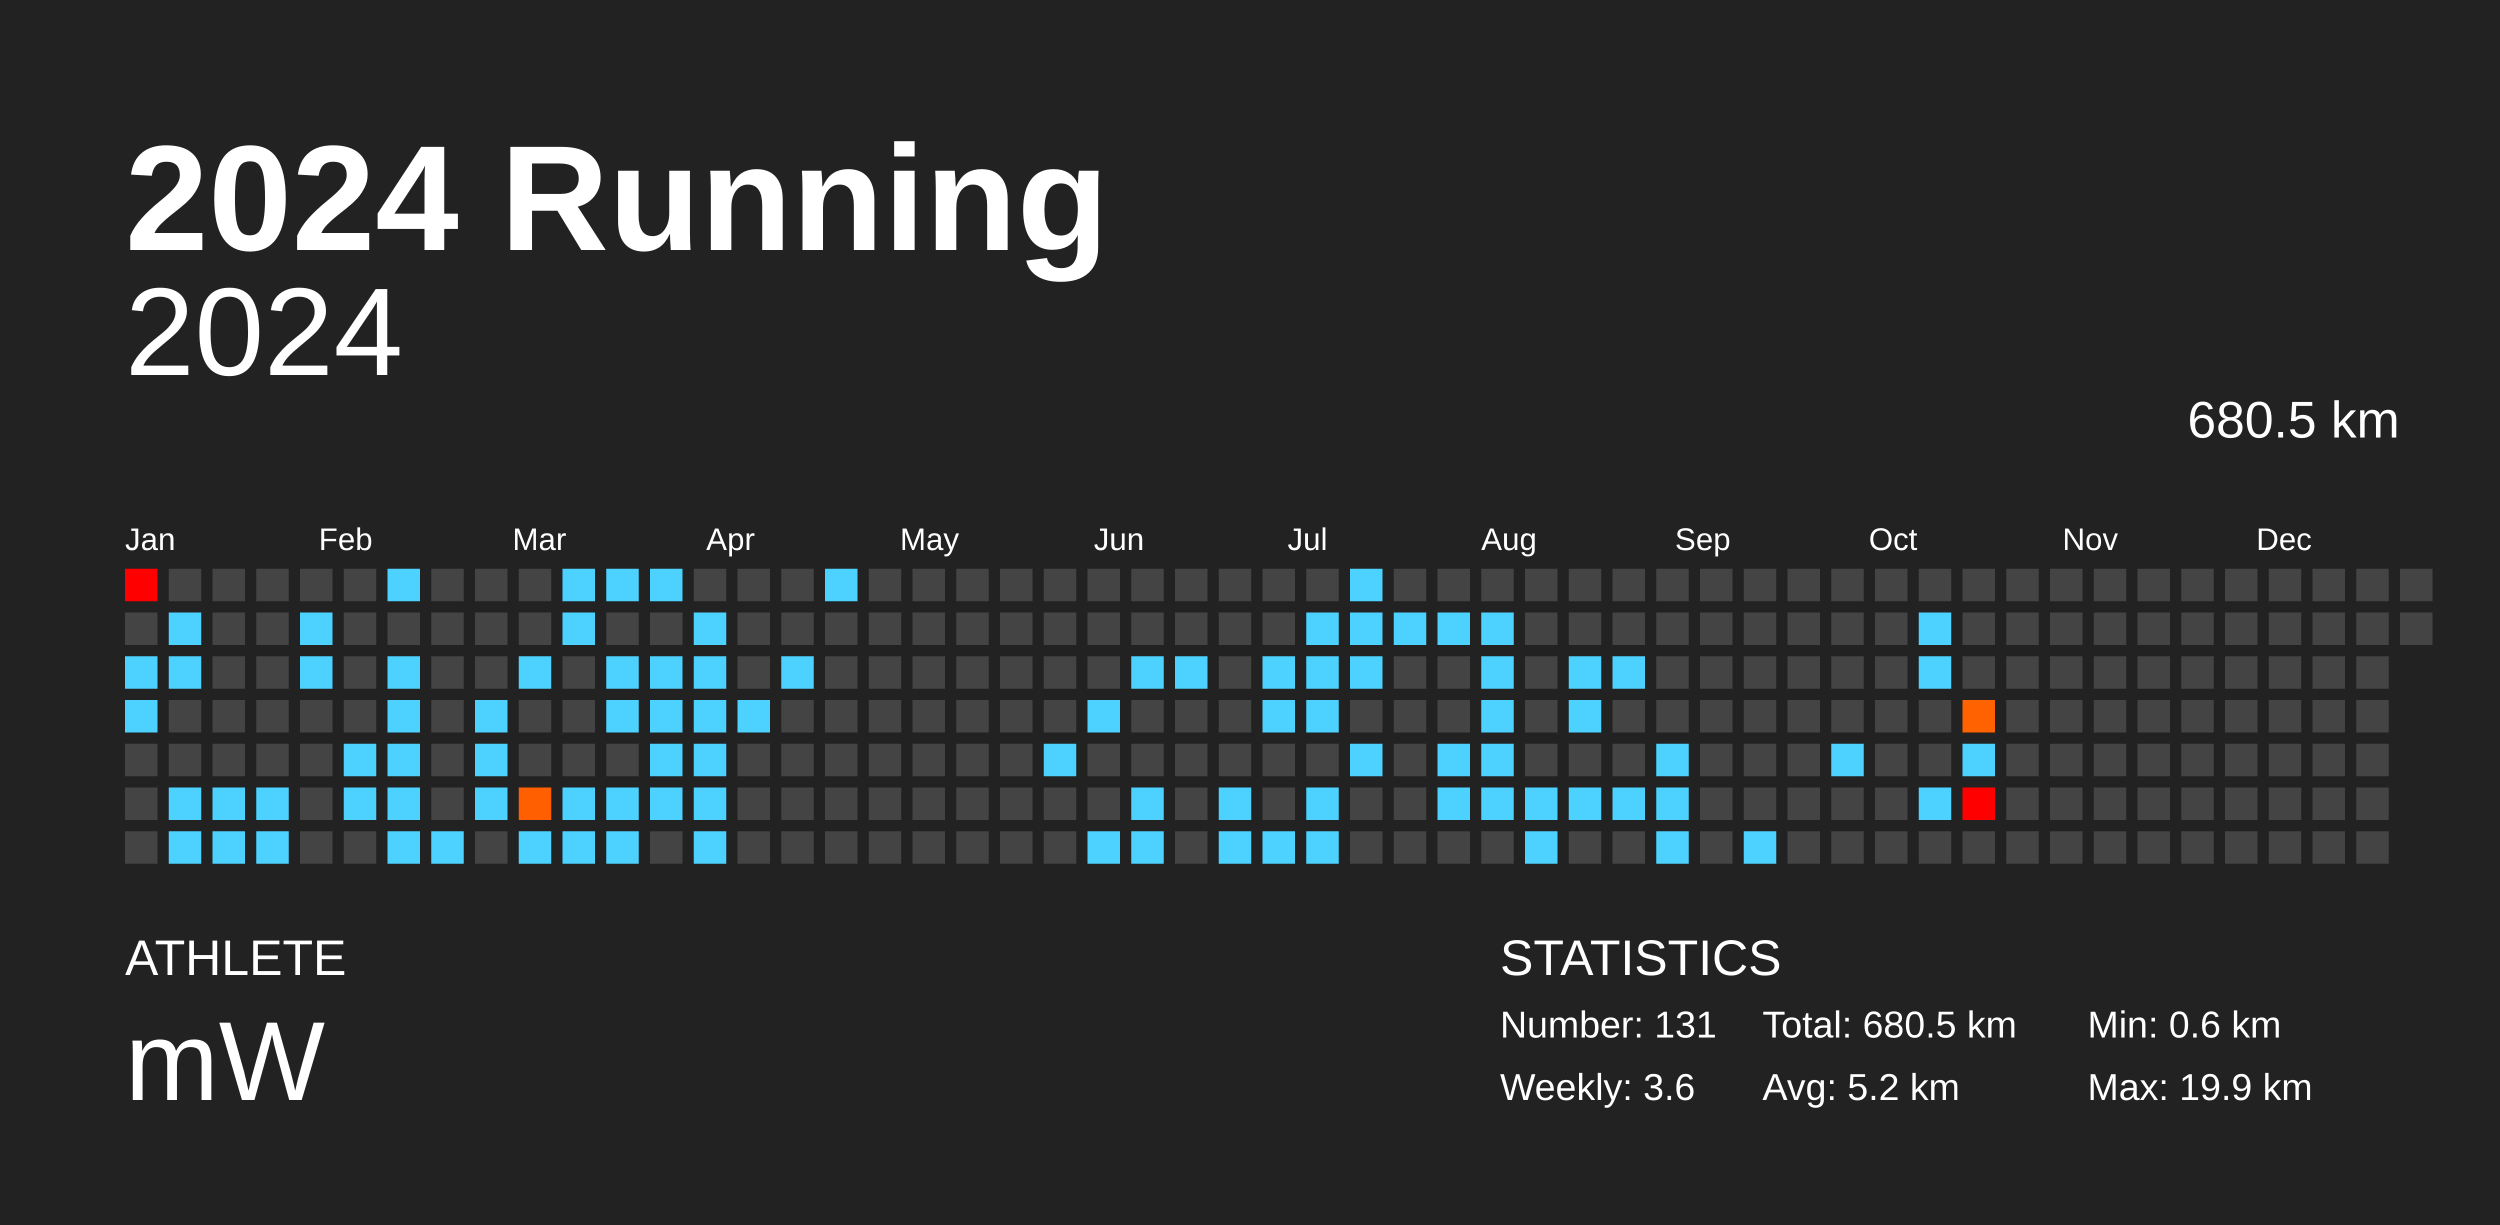
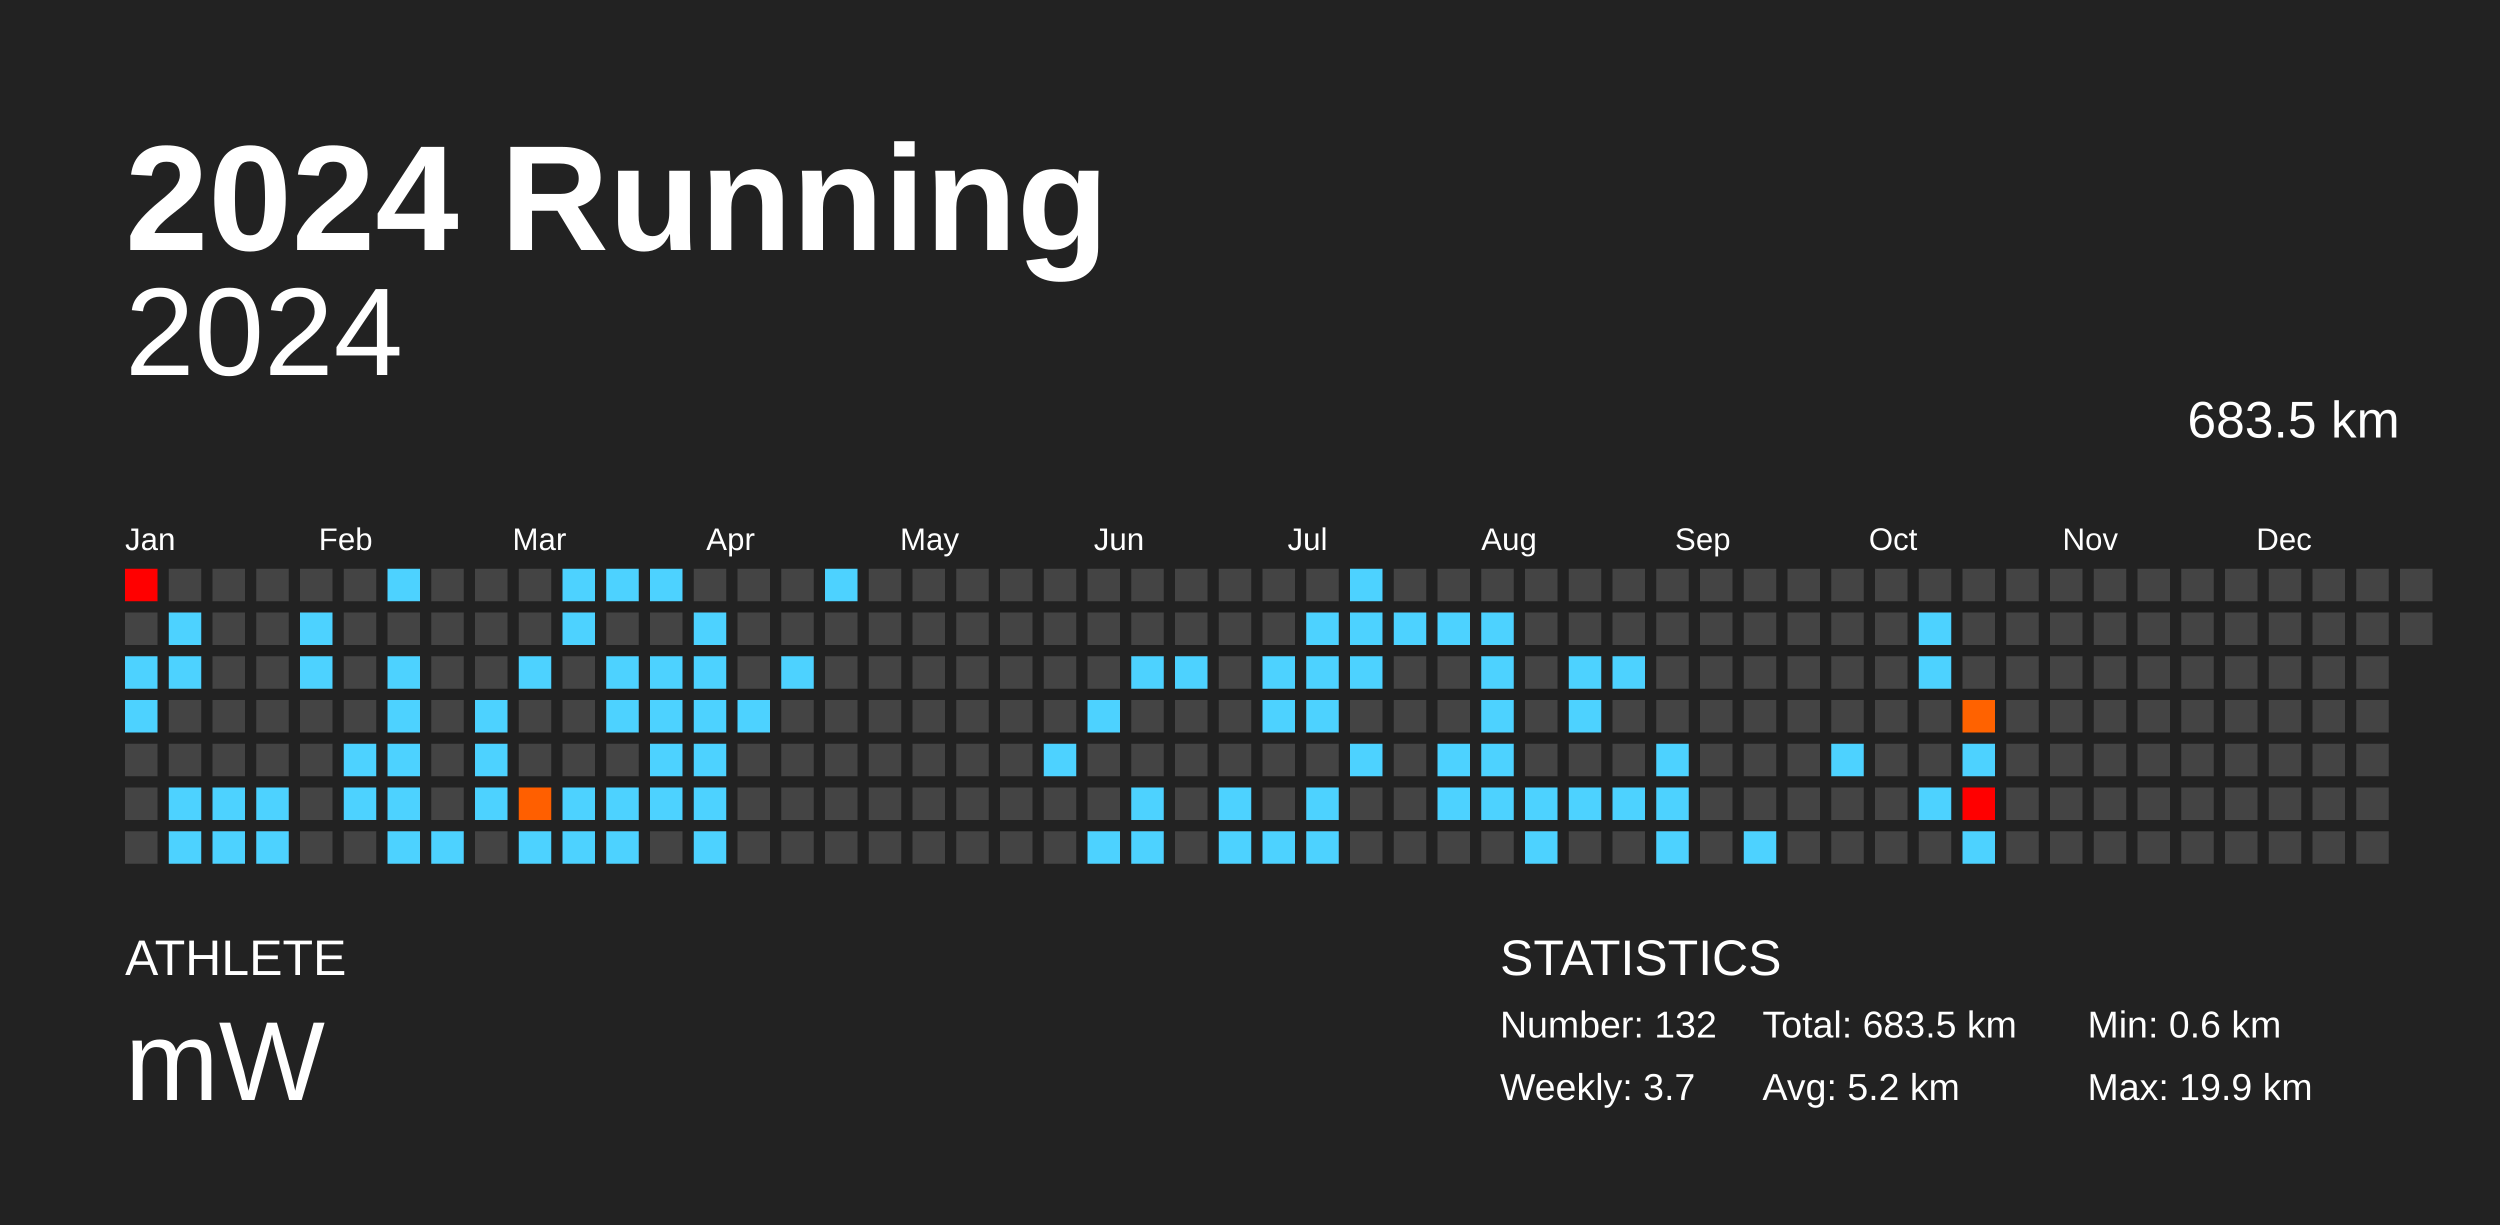
<svg xmlns="http://www.w3.org/2000/svg" baseProfile="full" height="98mm" version="1.1" viewBox="0,0,200,98" width="200mm">
  <defs />
  <rect fill="#222222" height="98" width="200" x="0" y="0" />
  <text fill="#FFFFFF" style="font-size:12px; font-family:Arial; font-weight:bold;" x="10" y="20">2024 Running</text>
  <text fill="#FFFFFF" style="font-size:4px; font-family:Arial" x="10" y="78">ATHLETE</text>
  <text fill="#FFFFFF" style="font-size:9px; font-family:Arial" x="10" y="88">mW</text>
  <text fill="#FFFFFF" style="font-size:4px; font-family:Arial" x="120" y="78">STATISTICS</text>
-   <text fill="#FFFFFF" style="font-size:3px; font-family:Arial" x="120" y="83">Number: 131</text>
-   <text fill="#FFFFFF" style="font-size:3px; font-family:Arial" x="120" y="88">Weekly: 3.6</text>
-   <text fill="#FFFFFF" style="font-size:3px; font-family:Arial" x="141" y="83">Total: 680.5 km</text>
+   <text fill="#FFFFFF" style="font-size:3px; font-family:Arial" x="120" y="83">Number: 132</text>
+   <text fill="#FFFFFF" style="font-size:3px; font-family:Arial" x="120" y="88">Weekly: 3.7</text>
+   <text fill="#FFFFFF" style="font-size:3px; font-family:Arial" x="141" y="83">Total: 683.5 km</text>
  <text fill="#FFFFFF" style="font-size:3px; font-family:Arial" x="141" y="88">Avg: 5.2 km</text>
  <text fill="#FFFFFF" style="font-size:3px; font-family:Arial" x="167" y="83">Min: 0.6 km</text>
  <text fill="#FFFFFF" style="font-size:3px; font-family:Arial" x="167" y="88">Max: 19.9 km</text>
  <text alignment-baseline="hanging" fill="#FFFFFF" style="font-size:10.0px; font-family:Arial;" x="10" y="30">2024</text>
-   <text alignment-baseline="hanging" fill="#FFFFFF" style="font-size:4.125px; font-family:Arial;" x="175" y="35">680.5 km</text>
+   <text alignment-baseline="hanging" fill="#FFFFFF" style="font-size:4.125px; font-family:Arial;" x="175" y="35">683.5 km</text>
  <text fill="#FFFFFF" style="font-size:2.5px; font-family:Arial" x="10.0" y="44">Jan</text>
  <text fill="#FFFFFF" style="font-size:2.5px; font-family:Arial" x="25.5" y="44">Feb</text>
  <text fill="#FFFFFF" style="font-size:2.5px; font-family:Arial" x="41.0" y="44">Mar</text>
  <text fill="#FFFFFF" style="font-size:2.5px; font-family:Arial" x="56.5" y="44">Apr</text>
  <text fill="#FFFFFF" style="font-size:2.5px; font-family:Arial" x="72.0" y="44">May</text>
  <text fill="#FFFFFF" style="font-size:2.5px; font-family:Arial" x="87.5" y="44">Jun</text>
  <text fill="#FFFFFF" style="font-size:2.5px; font-family:Arial" x="103.0" y="44">Jul</text>
  <text fill="#FFFFFF" style="font-size:2.5px; font-family:Arial" x="118.5" y="44">Aug</text>
  <text fill="#FFFFFF" style="font-size:2.5px; font-family:Arial" x="134.0" y="44">Sep</text>
  <text fill="#FFFFFF" style="font-size:2.5px; font-family:Arial" x="149.5" y="44">Oct</text>
  <text fill="#FFFFFF" style="font-size:2.5px; font-family:Arial" x="165.0" y="44">Nov</text>
  <text fill="#FFFFFF" style="font-size:2.5px; font-family:Arial" x="180.5" y="44">Dec</text>
  <rect fill="red" height="2.6" width="2.6" x="10.0" y="45.5" />
  <rect fill="#444444" height="2.6" width="2.6" x="10.0" y="49.0" />
  <rect fill="#4dd2ff" height="2.6" width="2.6" x="10.0" y="52.5" />
  <rect fill="#4dd2ff" height="2.6" width="2.6" x="10.0" y="56.0" />
  <rect fill="#444444" height="2.6" width="2.6" x="10.0" y="59.5" />
  <rect fill="#444444" height="2.6" width="2.6" x="10.0" y="63.0" />
  <rect fill="#444444" height="2.6" width="2.6" x="10.0" y="66.5" />
  <rect fill="#444444" height="2.6" width="2.6" x="13.5" y="45.5" />
  <rect fill="#4dd2ff" height="2.6" width="2.6" x="13.5" y="49.0" />
  <rect fill="#4dd2ff" height="2.6" width="2.6" x="13.5" y="52.5" />
  <rect fill="#444444" height="2.6" width="2.6" x="13.5" y="56.0" />
  <rect fill="#444444" height="2.6" width="2.6" x="13.5" y="59.5" />
  <rect fill="#4dd2ff" height="2.6" width="2.6" x="13.5" y="63.0" />
  <rect fill="#4dd2ff" height="2.6" width="2.6" x="13.5" y="66.5" />
  <rect fill="#444444" height="2.6" width="2.6" x="17.0" y="45.5" />
  <rect fill="#444444" height="2.6" width="2.6" x="17.0" y="49.0" />
  <rect fill="#444444" height="2.6" width="2.6" x="17.0" y="52.5" />
  <rect fill="#444444" height="2.6" width="2.6" x="17.0" y="56.0" />
  <rect fill="#444444" height="2.6" width="2.6" x="17.0" y="59.5" />
  <rect fill="#4dd2ff" height="2.6" width="2.6" x="17.0" y="63.0" />
  <rect fill="#4dd2ff" height="2.6" width="2.6" x="17.0" y="66.5" />
  <rect fill="#444444" height="2.6" width="2.6" x="20.5" y="45.5" />
  <rect fill="#444444" height="2.6" width="2.6" x="20.5" y="49.0" />
  <rect fill="#444444" height="2.6" width="2.6" x="20.5" y="52.5" />
  <rect fill="#444444" height="2.6" width="2.6" x="20.5" y="56.0" />
  <rect fill="#444444" height="2.6" width="2.6" x="20.5" y="59.5" />
  <rect fill="#4dd2ff" height="2.6" width="2.6" x="20.5" y="63.0" />
  <rect fill="#4dd2ff" height="2.6" width="2.6" x="20.5" y="66.5" />
  <rect fill="#444444" height="2.6" width="2.6" x="24.0" y="45.5" />
  <rect fill="#4dd2ff" height="2.6" width="2.6" x="24.0" y="49.0" />
  <rect fill="#4dd2ff" height="2.6" width="2.6" x="24.0" y="52.5" />
  <rect fill="#444444" height="2.6" width="2.6" x="24.0" y="56.0" />
  <rect fill="#444444" height="2.6" width="2.6" x="24.0" y="59.5" />
  <rect fill="#444444" height="2.6" width="2.6" x="24.0" y="63.0" />
  <rect fill="#444444" height="2.6" width="2.6" x="24.0" y="66.5" />
  <rect fill="#444444" height="2.6" width="2.6" x="27.5" y="45.5" />
  <rect fill="#444444" height="2.6" width="2.6" x="27.5" y="49.0" />
  <rect fill="#444444" height="2.6" width="2.6" x="27.5" y="52.5" />
  <rect fill="#444444" height="2.6" width="2.6" x="27.5" y="56.0" />
  <rect fill="#4dd2ff" height="2.6" width="2.6" x="27.5" y="59.5" />
  <rect fill="#4dd2ff" height="2.6" width="2.6" x="27.5" y="63.0" />
  <rect fill="#444444" height="2.6" width="2.6" x="27.5" y="66.5" />
  <rect fill="#4dd2ff" height="2.6" width="2.6" x="31.0" y="45.5" />
  <rect fill="#444444" height="2.6" width="2.6" x="31.0" y="49.0" />
  <rect fill="#4dd2ff" height="2.6" width="2.6" x="31.0" y="52.5" />
  <rect fill="#4dd2ff" height="2.6" width="2.6" x="31.0" y="56.0" />
  <rect fill="#4dd2ff" height="2.6" width="2.6" x="31.0" y="59.5" />
  <rect fill="#4dd2ff" height="2.6" width="2.6" x="31.0" y="63.0" />
  <rect fill="#4dd2ff" height="2.6" width="2.6" x="31.0" y="66.5" />
  <rect fill="#444444" height="2.6" width="2.6" x="34.5" y="45.5" />
  <rect fill="#444444" height="2.6" width="2.6" x="34.5" y="49.0" />
  <rect fill="#444444" height="2.6" width="2.6" x="34.5" y="52.5" />
  <rect fill="#444444" height="2.6" width="2.6" x="34.5" y="56.0" />
  <rect fill="#444444" height="2.6" width="2.6" x="34.5" y="59.5" />
  <rect fill="#444444" height="2.6" width="2.6" x="34.5" y="63.0" />
  <rect fill="#4dd2ff" height="2.6" width="2.6" x="34.5" y="66.5" />
  <rect fill="#444444" height="2.6" width="2.6" x="38.0" y="45.5" />
  <rect fill="#444444" height="2.6" width="2.6" x="38.0" y="49.0" />
  <rect fill="#444444" height="2.6" width="2.6" x="38.0" y="52.5" />
  <rect fill="#4dd2ff" height="2.6" width="2.6" x="38.0" y="56.0" />
  <rect fill="#4dd2ff" height="2.6" width="2.6" x="38.0" y="59.5" />
  <rect fill="#4dd2ff" height="2.6" width="2.6" x="38.0" y="63.0" />
  <rect fill="#444444" height="2.6" width="2.6" x="38.0" y="66.5" />
  <rect fill="#444444" height="2.6" width="2.6" x="41.5" y="45.5" />
  <rect fill="#444444" height="2.6" width="2.6" x="41.5" y="49.0" />
  <rect fill="#4dd2ff" height="2.6" width="2.6" x="41.5" y="52.5" />
  <rect fill="#444444" height="2.6" width="2.6" x="41.5" y="56.0" />
  <rect fill="#444444" height="2.6" width="2.6" x="41.5" y="59.5" />
  <rect fill="#ff5f00" height="2.6" width="2.6" x="41.5" y="63.0" />
  <rect fill="#4dd2ff" height="2.6" width="2.6" x="41.5" y="66.5" />
  <rect fill="#4dd2ff" height="2.6" width="2.6" x="45.0" y="45.5" />
  <rect fill="#4dd2ff" height="2.6" width="2.6" x="45.0" y="49.0" />
  <rect fill="#444444" height="2.6" width="2.6" x="45.0" y="52.5" />
  <rect fill="#444444" height="2.6" width="2.6" x="45.0" y="56.0" />
  <rect fill="#444444" height="2.6" width="2.6" x="45.0" y="59.5" />
  <rect fill="#4dd2ff" height="2.6" width="2.6" x="45.0" y="63.0" />
  <rect fill="#4dd2ff" height="2.6" width="2.6" x="45.0" y="66.5" />
  <rect fill="#4dd2ff" height="2.6" width="2.6" x="48.5" y="45.5" />
  <rect fill="#444444" height="2.6" width="2.6" x="48.5" y="49.0" />
  <rect fill="#4dd2ff" height="2.6" width="2.6" x="48.5" y="52.5" />
  <rect fill="#4dd2ff" height="2.6" width="2.6" x="48.5" y="56.0" />
  <rect fill="#444444" height="2.6" width="2.6" x="48.5" y="59.5" />
  <rect fill="#4dd2ff" height="2.6" width="2.6" x="48.5" y="63.0" />
  <rect fill="#4dd2ff" height="2.6" width="2.6" x="48.5" y="66.5" />
  <rect fill="#4dd2ff" height="2.6" width="2.6" x="52.0" y="45.5" />
  <rect fill="#444444" height="2.6" width="2.6" x="52.0" y="49.0" />
  <rect fill="#4dd2ff" height="2.6" width="2.6" x="52.0" y="52.5" />
  <rect fill="#4dd2ff" height="2.6" width="2.6" x="52.0" y="56.0" />
  <rect fill="#4dd2ff" height="2.6" width="2.6" x="52.0" y="59.5" />
  <rect fill="#4dd2ff" height="2.6" width="2.6" x="52.0" y="63.0" />
  <rect fill="#444444" height="2.6" width="2.6" x="52.0" y="66.5" />
  <rect fill="#444444" height="2.6" width="2.6" x="55.5" y="45.5" />
  <rect fill="#4dd2ff" height="2.6" width="2.6" x="55.5" y="49.0" />
  <rect fill="#4dd2ff" height="2.6" width="2.6" x="55.5" y="52.5" />
  <rect fill="#4dd2ff" height="2.6" width="2.6" x="55.5" y="56.0" />
  <rect fill="#4dd2ff" height="2.6" width="2.6" x="55.5" y="59.5" />
  <rect fill="#4dd2ff" height="2.6" width="2.6" x="55.5" y="63.0" />
  <rect fill="#4dd2ff" height="2.6" width="2.6" x="55.5" y="66.5" />
  <rect fill="#444444" height="2.6" width="2.6" x="59.0" y="45.5" />
  <rect fill="#444444" height="2.6" width="2.6" x="59.0" y="49.0" />
  <rect fill="#444444" height="2.6" width="2.6" x="59.0" y="52.5" />
  <rect fill="#4dd2ff" height="2.6" width="2.6" x="59.0" y="56.0" />
  <rect fill="#444444" height="2.6" width="2.6" x="59.0" y="59.5" />
  <rect fill="#444444" height="2.6" width="2.6" x="59.0" y="63.0" />
  <rect fill="#444444" height="2.6" width="2.6" x="59.0" y="66.5" />
  <rect fill="#444444" height="2.6" width="2.6" x="62.5" y="45.5" />
  <rect fill="#444444" height="2.6" width="2.6" x="62.5" y="49.0" />
  <rect fill="#4dd2ff" height="2.6" width="2.6" x="62.5" y="52.5" />
  <rect fill="#444444" height="2.6" width="2.6" x="62.5" y="56.0" />
  <rect fill="#444444" height="2.6" width="2.6" x="62.5" y="59.5" />
  <rect fill="#444444" height="2.6" width="2.6" x="62.5" y="63.0" />
  <rect fill="#444444" height="2.6" width="2.6" x="62.5" y="66.5" />
  <rect fill="#4dd2ff" height="2.6" width="2.6" x="66.0" y="45.5" />
  <rect fill="#444444" height="2.6" width="2.6" x="66.0" y="49.0" />
  <rect fill="#444444" height="2.6" width="2.6" x="66.0" y="52.5" />
  <rect fill="#444444" height="2.6" width="2.6" x="66.0" y="56.0" />
  <rect fill="#444444" height="2.6" width="2.6" x="66.0" y="59.5" />
  <rect fill="#444444" height="2.6" width="2.6" x="66.0" y="63.0" />
  <rect fill="#444444" height="2.6" width="2.6" x="66.0" y="66.5" />
  <rect fill="#444444" height="2.6" width="2.6" x="69.5" y="45.5" />
  <rect fill="#444444" height="2.6" width="2.6" x="69.5" y="49.0" />
  <rect fill="#444444" height="2.6" width="2.6" x="69.5" y="52.5" />
  <rect fill="#444444" height="2.6" width="2.6" x="69.5" y="56.0" />
  <rect fill="#444444" height="2.6" width="2.6" x="69.5" y="59.5" />
  <rect fill="#444444" height="2.6" width="2.6" x="69.5" y="63.0" />
  <rect fill="#444444" height="2.6" width="2.6" x="69.5" y="66.5" />
  <rect fill="#444444" height="2.6" width="2.6" x="73.0" y="45.5" />
  <rect fill="#444444" height="2.6" width="2.6" x="73.0" y="49.0" />
  <rect fill="#444444" height="2.6" width="2.6" x="73.0" y="52.5" />
  <rect fill="#444444" height="2.6" width="2.6" x="73.0" y="56.0" />
  <rect fill="#444444" height="2.6" width="2.6" x="73.0" y="59.5" />
  <rect fill="#444444" height="2.6" width="2.6" x="73.0" y="63.0" />
  <rect fill="#444444" height="2.6" width="2.6" x="73.0" y="66.5" />
  <rect fill="#444444" height="2.6" width="2.6" x="76.5" y="45.5" />
  <rect fill="#444444" height="2.6" width="2.6" x="76.5" y="49.0" />
  <rect fill="#444444" height="2.6" width="2.6" x="76.5" y="52.5" />
  <rect fill="#444444" height="2.6" width="2.6" x="76.5" y="56.0" />
  <rect fill="#444444" height="2.6" width="2.6" x="76.5" y="59.5" />
  <rect fill="#444444" height="2.6" width="2.6" x="76.5" y="63.0" />
  <rect fill="#444444" height="2.6" width="2.6" x="76.5" y="66.5" />
  <rect fill="#444444" height="2.6" width="2.6" x="80.0" y="45.5" />
  <rect fill="#444444" height="2.6" width="2.6" x="80.0" y="49.0" />
  <rect fill="#444444" height="2.6" width="2.6" x="80.0" y="52.5" />
  <rect fill="#444444" height="2.6" width="2.6" x="80.0" y="56.0" />
  <rect fill="#444444" height="2.6" width="2.6" x="80.0" y="59.5" />
  <rect fill="#444444" height="2.6" width="2.6" x="80.0" y="63.0" />
  <rect fill="#444444" height="2.6" width="2.6" x="80.0" y="66.5" />
  <rect fill="#444444" height="2.6" width="2.6" x="83.5" y="45.5" />
  <rect fill="#444444" height="2.6" width="2.6" x="83.5" y="49.0" />
  <rect fill="#444444" height="2.6" width="2.6" x="83.5" y="52.5" />
  <rect fill="#444444" height="2.6" width="2.6" x="83.5" y="56.0" />
  <rect fill="#4dd2ff" height="2.6" width="2.6" x="83.5" y="59.5" />
  <rect fill="#444444" height="2.6" width="2.6" x="83.5" y="63.0" />
  <rect fill="#444444" height="2.6" width="2.6" x="83.5" y="66.5" />
  <rect fill="#444444" height="2.6" width="2.6" x="87.0" y="45.5" />
  <rect fill="#444444" height="2.6" width="2.6" x="87.0" y="49.0" />
  <rect fill="#444444" height="2.6" width="2.6" x="87.0" y="52.5" />
  <rect fill="#4dd2ff" height="2.6" width="2.6" x="87.0" y="56.0" />
  <rect fill="#444444" height="2.6" width="2.6" x="87.0" y="59.5" />
  <rect fill="#444444" height="2.6" width="2.6" x="87.0" y="63.0" />
  <rect fill="#4dd2ff" height="2.6" width="2.6" x="87.0" y="66.5" />
  <rect fill="#444444" height="2.6" width="2.6" x="90.5" y="45.5" />
  <rect fill="#444444" height="2.6" width="2.6" x="90.5" y="49.0" />
  <rect fill="#4dd2ff" height="2.6" width="2.6" x="90.5" y="52.5" />
  <rect fill="#444444" height="2.6" width="2.6" x="90.5" y="56.0" />
  <rect fill="#444444" height="2.6" width="2.6" x="90.5" y="59.5" />
  <rect fill="#4dd2ff" height="2.6" width="2.6" x="90.5" y="63.0" />
  <rect fill="#4dd2ff" height="2.6" width="2.6" x="90.5" y="66.5" />
  <rect fill="#444444" height="2.6" width="2.6" x="94.0" y="45.5" />
  <rect fill="#444444" height="2.6" width="2.6" x="94.0" y="49.0" />
  <rect fill="#4dd2ff" height="2.6" width="2.6" x="94.0" y="52.5" />
  <rect fill="#444444" height="2.6" width="2.6" x="94.0" y="56.0" />
  <rect fill="#444444" height="2.6" width="2.6" x="94.0" y="59.5" />
  <rect fill="#444444" height="2.6" width="2.6" x="94.0" y="63.0" />
  <rect fill="#444444" height="2.6" width="2.6" x="94.0" y="66.5" />
  <rect fill="#444444" height="2.6" width="2.6" x="97.5" y="45.5" />
  <rect fill="#444444" height="2.6" width="2.6" x="97.5" y="49.0" />
  <rect fill="#444444" height="2.6" width="2.6" x="97.5" y="52.5" />
  <rect fill="#444444" height="2.6" width="2.6" x="97.5" y="56.0" />
  <rect fill="#444444" height="2.6" width="2.6" x="97.5" y="59.5" />
  <rect fill="#4dd2ff" height="2.6" width="2.6" x="97.5" y="63.0" />
  <rect fill="#4dd2ff" height="2.6" width="2.6" x="97.5" y="66.5" />
  <rect fill="#444444" height="2.6" width="2.6" x="101.0" y="45.5" />
  <rect fill="#444444" height="2.6" width="2.6" x="101.0" y="49.0" />
  <rect fill="#4dd2ff" height="2.6" width="2.6" x="101.0" y="52.5" />
  <rect fill="#4dd2ff" height="2.6" width="2.6" x="101.0" y="56.0" />
  <rect fill="#444444" height="2.6" width="2.6" x="101.0" y="59.5" />
  <rect fill="#444444" height="2.6" width="2.6" x="101.0" y="63.0" />
  <rect fill="#4dd2ff" height="2.6" width="2.6" x="101.0" y="66.5" />
  <rect fill="#444444" height="2.6" width="2.6" x="104.5" y="45.5" />
  <rect fill="#4dd2ff" height="2.6" width="2.6" x="104.5" y="49.0" />
  <rect fill="#4dd2ff" height="2.6" width="2.6" x="104.5" y="52.5" />
  <rect fill="#4dd2ff" height="2.6" width="2.6" x="104.5" y="56.0" />
  <rect fill="#444444" height="2.6" width="2.6" x="104.5" y="59.5" />
  <rect fill="#4dd2ff" height="2.6" width="2.6" x="104.5" y="63.0" />
  <rect fill="#4dd2ff" height="2.6" width="2.6" x="104.5" y="66.5" />
  <rect fill="#4dd2ff" height="2.6" width="2.6" x="108.0" y="45.5" />
  <rect fill="#4dd2ff" height="2.6" width="2.6" x="108.0" y="49.0" />
  <rect fill="#4dd2ff" height="2.6" width="2.6" x="108.0" y="52.5" />
  <rect fill="#444444" height="2.6" width="2.6" x="108.0" y="56.0" />
  <rect fill="#4dd2ff" height="2.6" width="2.6" x="108.0" y="59.5" />
  <rect fill="#444444" height="2.6" width="2.6" x="108.0" y="63.0" />
  <rect fill="#444444" height="2.6" width="2.6" x="108.0" y="66.5" />
  <rect fill="#444444" height="2.6" width="2.6" x="111.5" y="45.5" />
  <rect fill="#4dd2ff" height="2.6" width="2.6" x="111.5" y="49.0" />
  <rect fill="#444444" height="2.6" width="2.6" x="111.5" y="52.5" />
  <rect fill="#444444" height="2.6" width="2.6" x="111.5" y="56.0" />
  <rect fill="#444444" height="2.6" width="2.6" x="111.5" y="59.5" />
  <rect fill="#444444" height="2.6" width="2.6" x="111.5" y="63.0" />
  <rect fill="#444444" height="2.6" width="2.6" x="111.5" y="66.5" />
  <rect fill="#444444" height="2.6" width="2.6" x="115.0" y="45.5" />
  <rect fill="#4dd2ff" height="2.6" width="2.6" x="115.0" y="49.0" />
  <rect fill="#444444" height="2.6" width="2.6" x="115.0" y="52.5" />
  <rect fill="#444444" height="2.6" width="2.6" x="115.0" y="56.0" />
  <rect fill="#4dd2ff" height="2.6" width="2.6" x="115.0" y="59.5" />
  <rect fill="#4dd2ff" height="2.6" width="2.6" x="115.0" y="63.0" />
  <rect fill="#444444" height="2.6" width="2.6" x="115.0" y="66.5" />
  <rect fill="#444444" height="2.6" width="2.6" x="118.5" y="45.5" />
  <rect fill="#4dd2ff" height="2.6" width="2.6" x="118.5" y="49.0" />
  <rect fill="#4dd2ff" height="2.6" width="2.6" x="118.5" y="52.5" />
  <rect fill="#4dd2ff" height="2.6" width="2.6" x="118.5" y="56.0" />
  <rect fill="#4dd2ff" height="2.6" width="2.6" x="118.5" y="59.5" />
  <rect fill="#4dd2ff" height="2.6" width="2.6" x="118.5" y="63.0" />
  <rect fill="#444444" height="2.6" width="2.6" x="118.5" y="66.5" />
  <rect fill="#444444" height="2.6" width="2.6" x="122.0" y="45.5" />
  <rect fill="#444444" height="2.6" width="2.6" x="122.0" y="49.0" />
  <rect fill="#444444" height="2.6" width="2.6" x="122.0" y="52.5" />
  <rect fill="#444444" height="2.6" width="2.6" x="122.0" y="56.0" />
  <rect fill="#444444" height="2.6" width="2.6" x="122.0" y="59.5" />
  <rect fill="#4dd2ff" height="2.6" width="2.6" x="122.0" y="63.0" />
  <rect fill="#4dd2ff" height="2.6" width="2.6" x="122.0" y="66.5" />
  <rect fill="#444444" height="2.6" width="2.6" x="125.5" y="45.5" />
  <rect fill="#444444" height="2.6" width="2.6" x="125.5" y="49.0" />
  <rect fill="#4dd2ff" height="2.6" width="2.6" x="125.5" y="52.5" />
  <rect fill="#4dd2ff" height="2.6" width="2.6" x="125.5" y="56.0" />
  <rect fill="#444444" height="2.6" width="2.6" x="125.5" y="59.5" />
  <rect fill="#4dd2ff" height="2.6" width="2.6" x="125.5" y="63.0" />
  <rect fill="#444444" height="2.6" width="2.6" x="125.5" y="66.5" />
  <rect fill="#444444" height="2.6" width="2.6" x="129.0" y="45.5" />
  <rect fill="#444444" height="2.6" width="2.6" x="129.0" y="49.0" />
  <rect fill="#4dd2ff" height="2.6" width="2.6" x="129.0" y="52.5" />
  <rect fill="#444444" height="2.6" width="2.6" x="129.0" y="56.0" />
  <rect fill="#444444" height="2.6" width="2.6" x="129.0" y="59.5" />
  <rect fill="#4dd2ff" height="2.6" width="2.6" x="129.0" y="63.0" />
  <rect fill="#444444" height="2.6" width="2.6" x="129.0" y="66.5" />
  <rect fill="#444444" height="2.6" width="2.6" x="132.5" y="45.5" />
  <rect fill="#444444" height="2.6" width="2.6" x="132.5" y="49.0" />
  <rect fill="#444444" height="2.6" width="2.6" x="132.5" y="52.5" />
  <rect fill="#444444" height="2.6" width="2.6" x="132.5" y="56.0" />
  <rect fill="#4dd2ff" height="2.6" width="2.6" x="132.5" y="59.5" />
  <rect fill="#4dd2ff" height="2.6" width="2.6" x="132.5" y="63.0" />
  <rect fill="#4dd2ff" height="2.6" width="2.6" x="132.5" y="66.5" />
  <rect fill="#444444" height="2.6" width="2.6" x="136.0" y="45.5" />
  <rect fill="#444444" height="2.6" width="2.6" x="136.0" y="49.0" />
  <rect fill="#444444" height="2.6" width="2.6" x="136.0" y="52.5" />
  <rect fill="#444444" height="2.6" width="2.6" x="136.0" y="56.0" />
  <rect fill="#444444" height="2.6" width="2.6" x="136.0" y="59.5" />
  <rect fill="#444444" height="2.6" width="2.6" x="136.0" y="63.0" />
  <rect fill="#444444" height="2.6" width="2.6" x="136.0" y="66.5" />
  <rect fill="#444444" height="2.6" width="2.6" x="139.5" y="45.5" />
  <rect fill="#444444" height="2.6" width="2.6" x="139.5" y="49.0" />
  <rect fill="#444444" height="2.6" width="2.6" x="139.5" y="52.5" />
  <rect fill="#444444" height="2.6" width="2.6" x="139.5" y="56.0" />
  <rect fill="#444444" height="2.6" width="2.6" x="139.5" y="59.5" />
  <rect fill="#444444" height="2.6" width="2.6" x="139.5" y="63.0" />
  <rect fill="#4dd2ff" height="2.6" width="2.6" x="139.5" y="66.5" />
  <rect fill="#444444" height="2.6" width="2.6" x="143.0" y="45.5" />
  <rect fill="#444444" height="2.6" width="2.6" x="143.0" y="49.0" />
  <rect fill="#444444" height="2.6" width="2.6" x="143.0" y="52.5" />
  <rect fill="#444444" height="2.6" width="2.6" x="143.0" y="56.0" />
  <rect fill="#444444" height="2.6" width="2.6" x="143.0" y="59.5" />
  <rect fill="#444444" height="2.6" width="2.6" x="143.0" y="63.0" />
  <rect fill="#444444" height="2.6" width="2.6" x="143.0" y="66.5" />
  <rect fill="#444444" height="2.6" width="2.6" x="146.5" y="45.5" />
  <rect fill="#444444" height="2.6" width="2.6" x="146.5" y="49.0" />
  <rect fill="#444444" height="2.6" width="2.6" x="146.5" y="52.5" />
  <rect fill="#444444" height="2.6" width="2.6" x="146.5" y="56.0" />
  <rect fill="#4dd2ff" height="2.6" width="2.6" x="146.5" y="59.5" />
  <rect fill="#444444" height="2.6" width="2.6" x="146.5" y="63.0" />
  <rect fill="#444444" height="2.6" width="2.6" x="146.5" y="66.5" />
  <rect fill="#444444" height="2.6" width="2.6" x="150.0" y="45.5" />
  <rect fill="#444444" height="2.6" width="2.6" x="150.0" y="49.0" />
  <rect fill="#444444" height="2.6" width="2.6" x="150.0" y="52.5" />
  <rect fill="#444444" height="2.6" width="2.6" x="150.0" y="56.0" />
  <rect fill="#444444" height="2.6" width="2.6" x="150.0" y="59.5" />
  <rect fill="#444444" height="2.6" width="2.6" x="150.0" y="63.0" />
  <rect fill="#444444" height="2.6" width="2.6" x="150.0" y="66.5" />
  <rect fill="#444444" height="2.6" width="2.6" x="153.5" y="45.5" />
  <rect fill="#4dd2ff" height="2.6" width="2.6" x="153.5" y="49.0" />
  <rect fill="#4dd2ff" height="2.6" width="2.6" x="153.5" y="52.5" />
  <rect fill="#444444" height="2.6" width="2.6" x="153.5" y="56.0" />
  <rect fill="#444444" height="2.6" width="2.6" x="153.5" y="59.5" />
  <rect fill="#4dd2ff" height="2.6" width="2.6" x="153.5" y="63.0" />
  <rect fill="#444444" height="2.6" width="2.6" x="153.5" y="66.5" />
  <rect fill="#444444" height="2.6" width="2.6" x="157.0" y="45.5" />
  <rect fill="#444444" height="2.6" width="2.6" x="157.0" y="49.0" />
  <rect fill="#444444" height="2.6" width="2.6" x="157.0" y="52.5" />
  <rect fill="#ff6200" height="2.6" width="2.6" x="157.0" y="56.0" />
  <rect fill="#4dd2ff" height="2.6" width="2.6" x="157.0" y="59.5" />
  <rect fill="red" height="2.6" width="2.6" x="157.0" y="63.0" />
-   <rect fill="#444444" height="2.6" width="2.6" x="157.0" y="66.5" />
+   <rect fill="#4dd2ff" height="2.6" width="2.6" x="157.0" y="66.5" />
  <rect fill="#444444" height="2.6" width="2.6" x="160.5" y="45.5" />
  <rect fill="#444444" height="2.6" width="2.6" x="160.5" y="49.0" />
  <rect fill="#444444" height="2.6" width="2.6" x="160.5" y="52.5" />
  <rect fill="#444444" height="2.6" width="2.6" x="160.5" y="56.0" />
  <rect fill="#444444" height="2.6" width="2.6" x="160.5" y="59.5" />
  <rect fill="#444444" height="2.6" width="2.6" x="160.5" y="63.0" />
  <rect fill="#444444" height="2.6" width="2.6" x="160.5" y="66.5" />
  <rect fill="#444444" height="2.6" width="2.6" x="164.0" y="45.5" />
  <rect fill="#444444" height="2.6" width="2.6" x="164.0" y="49.0" />
  <rect fill="#444444" height="2.6" width="2.6" x="164.0" y="52.5" />
  <rect fill="#444444" height="2.6" width="2.6" x="164.0" y="56.0" />
  <rect fill="#444444" height="2.6" width="2.6" x="164.0" y="59.5" />
  <rect fill="#444444" height="2.6" width="2.6" x="164.0" y="63.0" />
  <rect fill="#444444" height="2.6" width="2.6" x="164.0" y="66.5" />
  <rect fill="#444444" height="2.6" width="2.6" x="167.5" y="45.5" />
  <rect fill="#444444" height="2.6" width="2.6" x="167.5" y="49.0" />
  <rect fill="#444444" height="2.6" width="2.6" x="167.5" y="52.5" />
  <rect fill="#444444" height="2.6" width="2.6" x="167.5" y="56.0" />
  <rect fill="#444444" height="2.6" width="2.6" x="167.5" y="59.5" />
  <rect fill="#444444" height="2.6" width="2.6" x="167.5" y="63.0" />
  <rect fill="#444444" height="2.6" width="2.6" x="167.5" y="66.5" />
  <rect fill="#444444" height="2.6" width="2.6" x="171.0" y="45.5" />
  <rect fill="#444444" height="2.6" width="2.6" x="171.0" y="49.0" />
  <rect fill="#444444" height="2.6" width="2.6" x="171.0" y="52.5" />
  <rect fill="#444444" height="2.6" width="2.6" x="171.0" y="56.0" />
  <rect fill="#444444" height="2.6" width="2.6" x="171.0" y="59.5" />
  <rect fill="#444444" height="2.6" width="2.6" x="171.0" y="63.0" />
  <rect fill="#444444" height="2.6" width="2.6" x="171.0" y="66.5" />
  <rect fill="#444444" height="2.6" width="2.6" x="174.5" y="45.5" />
  <rect fill="#444444" height="2.6" width="2.6" x="174.5" y="49.0" />
  <rect fill="#444444" height="2.6" width="2.6" x="174.5" y="52.5" />
  <rect fill="#444444" height="2.6" width="2.6" x="174.5" y="56.0" />
  <rect fill="#444444" height="2.6" width="2.6" x="174.5" y="59.5" />
  <rect fill="#444444" height="2.6" width="2.6" x="174.5" y="63.0" />
  <rect fill="#444444" height="2.6" width="2.6" x="174.5" y="66.5" />
  <rect fill="#444444" height="2.6" width="2.6" x="178.0" y="45.5" />
  <rect fill="#444444" height="2.6" width="2.6" x="178.0" y="49.0" />
  <rect fill="#444444" height="2.6" width="2.6" x="178.0" y="52.5" />
  <rect fill="#444444" height="2.6" width="2.6" x="178.0" y="56.0" />
  <rect fill="#444444" height="2.6" width="2.6" x="178.0" y="59.5" />
  <rect fill="#444444" height="2.6" width="2.6" x="178.0" y="63.0" />
  <rect fill="#444444" height="2.6" width="2.6" x="178.0" y="66.5" />
  <rect fill="#444444" height="2.6" width="2.6" x="181.5" y="45.5" />
  <rect fill="#444444" height="2.6" width="2.6" x="181.5" y="49.0" />
  <rect fill="#444444" height="2.6" width="2.6" x="181.5" y="52.5" />
  <rect fill="#444444" height="2.6" width="2.6" x="181.5" y="56.0" />
  <rect fill="#444444" height="2.6" width="2.6" x="181.5" y="59.5" />
  <rect fill="#444444" height="2.6" width="2.6" x="181.5" y="63.0" />
  <rect fill="#444444" height="2.6" width="2.6" x="181.5" y="66.5" />
  <rect fill="#444444" height="2.6" width="2.6" x="185.0" y="45.5" />
  <rect fill="#444444" height="2.6" width="2.6" x="185.0" y="49.0" />
  <rect fill="#444444" height="2.6" width="2.6" x="185.0" y="52.5" />
  <rect fill="#444444" height="2.6" width="2.6" x="185.0" y="56.0" />
  <rect fill="#444444" height="2.6" width="2.6" x="185.0" y="59.5" />
  <rect fill="#444444" height="2.6" width="2.6" x="185.0" y="63.0" />
  <rect fill="#444444" height="2.6" width="2.6" x="185.0" y="66.5" />
  <rect fill="#444444" height="2.6" width="2.6" x="188.5" y="45.5" />
  <rect fill="#444444" height="2.6" width="2.6" x="188.5" y="49.0" />
  <rect fill="#444444" height="2.6" width="2.6" x="188.5" y="52.5" />
  <rect fill="#444444" height="2.6" width="2.6" x="188.5" y="56.0" />
  <rect fill="#444444" height="2.6" width="2.6" x="188.5" y="59.5" />
  <rect fill="#444444" height="2.6" width="2.6" x="188.5" y="63.0" />
  <rect fill="#444444" height="2.6" width="2.6" x="188.5" y="66.5" />
  <rect fill="#444444" height="2.6" width="2.6" x="192.0" y="45.5" />
  <rect fill="#444444" height="2.6" width="2.6" x="192.0" y="49.0" />
</svg>
